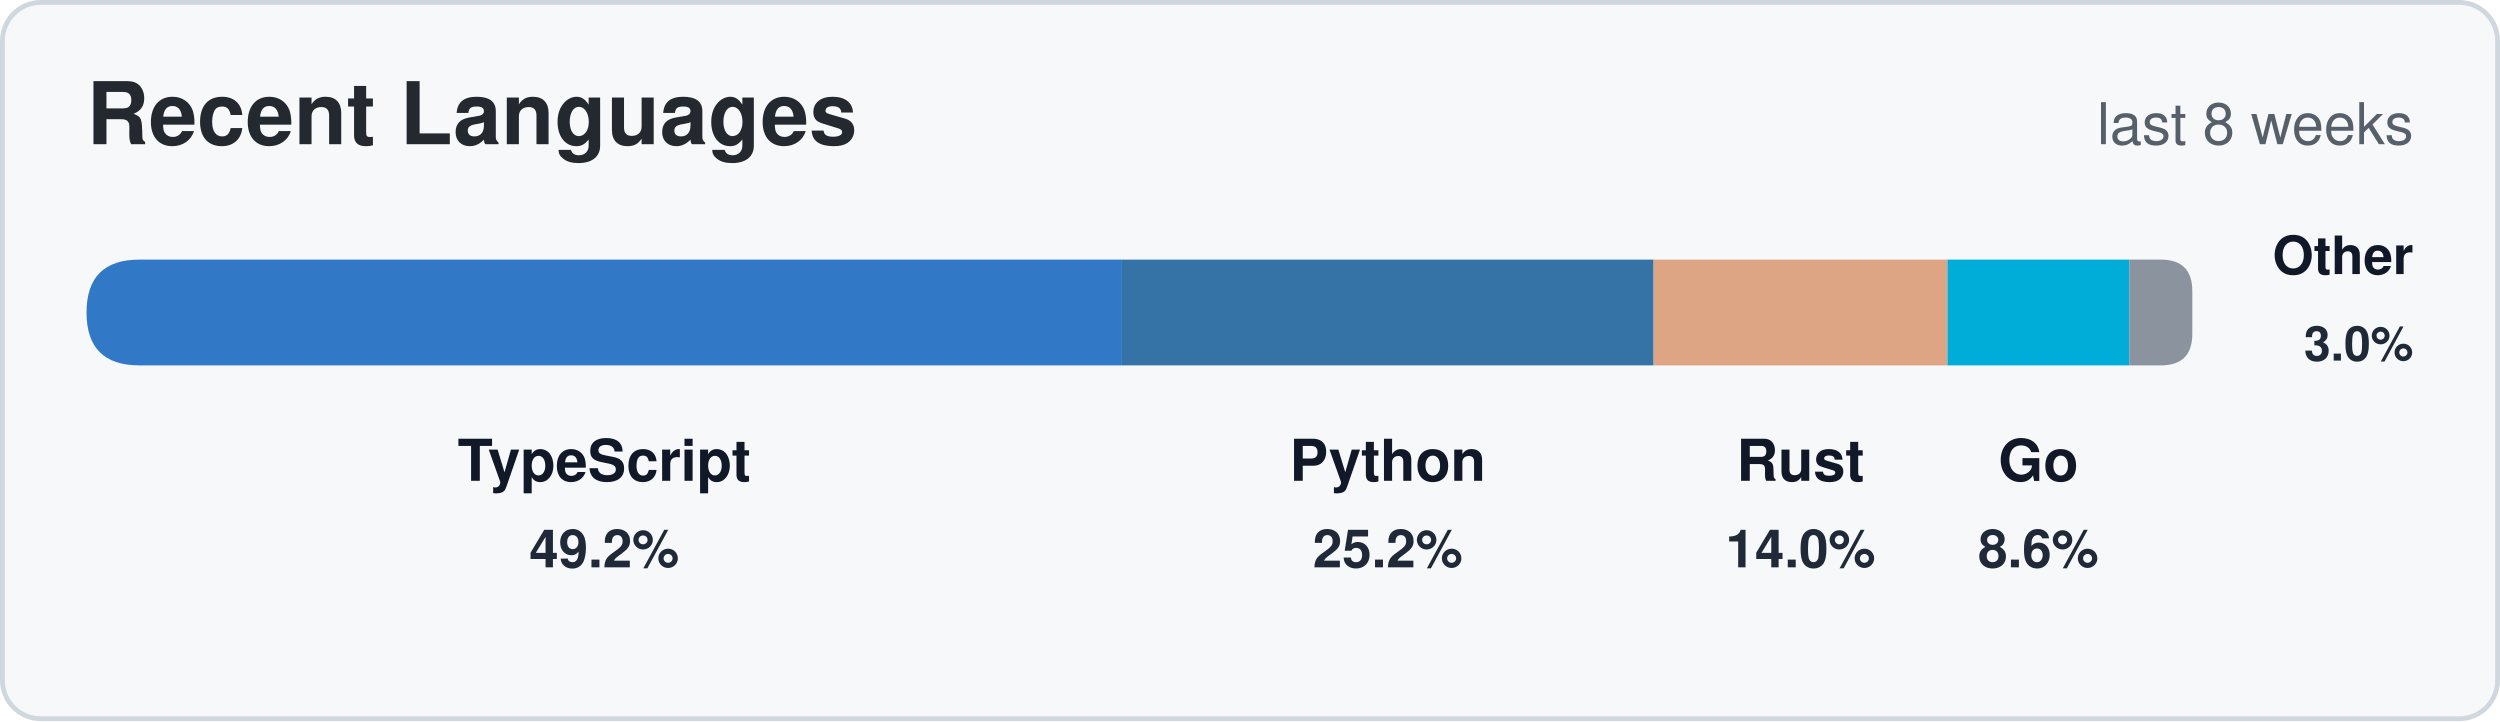
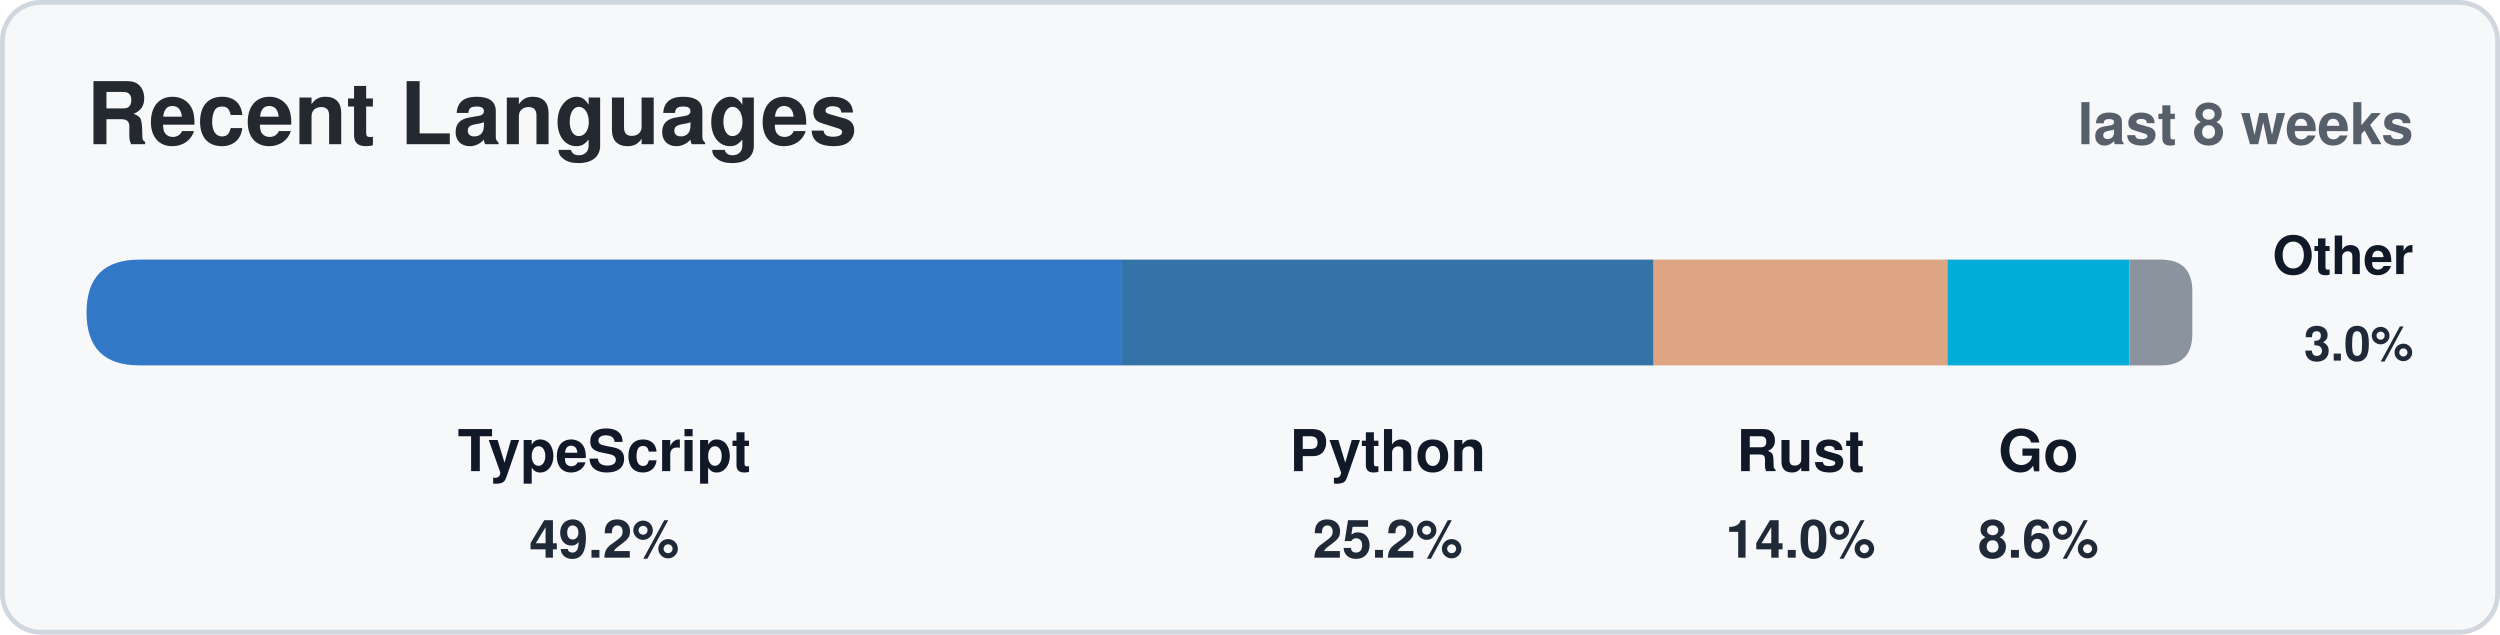
- <svg xmlns="http://www.w3.org/2000/svg" width="520" height="150" viewBox="0 0 520 150" fill="none" role="img" aria-labelledby="title desc">
+ <svg xmlns="http://www.w3.org/2000/svg" width="520" height="132" viewBox="0 0 520 132" fill="none" role="img" aria-labelledby="title desc">
  <style>
    text { font-family: -apple-system, BlinkMacSystemFont, "Segoe UI", Helvetica, Arial, sans-serif; }
    .card-bg { fill: #f6f8fa; stroke: #d0d7de; }
    .title { fill: #24292f; font-size: 18px; font-weight: 600; }
-     .meta { fill: #57606a; font-size: 12px; }
+     .meta { fill: #57606a; font-size: 12px; font-weight: 600; }
    .name { fill: #111827; font-size: 12px; font-weight: 800; }
    .value { fill: #1f2937; font-size: 11px; font-weight: 800; }
    .other-name { fill: #111827; font-size: 11px; font-weight: 800; }
    .other-value { fill: #1f2937; font-size: 10px; font-weight: 800; }
    @media (prefers-color-scheme: dark) {
      .card-bg { fill: #161b22; stroke: #30363d; }
      .title, .name, .other-name { fill: #f0f6fc; }
      .meta, .value, .other-value { fill: #c9d1d9; }
    }
  </style>
-   <rect x="0.5" y="0.5" width="519" height="149" rx="8" class="card-bg" />
+   <rect x="0.5" y="0.5" width="519" height="131" rx="8" class="card-bg" />
  <text x="18" y="30" class="title">Recent Languages</text>
  <text x="502" y="30" text-anchor="end" class="meta">last 8 weeks</text>
  <g>
    <path d="M 29 54 H 233.362 L 233.362 54 V 76 L 233.362 76 H 29 Q 18 76 18 65 V 65 Q 18 54 29 54 Z" fill="#3178c6" />
    <path d="M 233.362 54 H 343.953 L 343.953 54 V 76 L 343.953 76 H 233.362 L 233.362 76 V 54 L 233.362 54 Z" fill="#3572A5" />
    <path d="M 343.953 54 H 405.07 L 405.07 54 V 76 L 405.07 76 H 343.953 L 343.953 76 V 54 L 343.953 54 Z" fill="#dea584" />
    <path d="M 405.07 54 H 442.904 L 442.904 54 V 76 L 442.904 76 H 405.07 L 405.07 76 V 54 L 405.07 54 Z" fill="#00ADD8" />
    <path d="M 442.904 54 H 449.452 Q 456 54 456 60.548 V 69.452 Q 456 76 449.452 76 H 442.904 L 442.904 76 V 54 L 442.904 54 Z" fill="#8b949e" />
  </g>
  <g transform="translate(502 57)">
    <text x="0" y="0" text-anchor="end" class="other-name">Other</text>
    <text x="0" y="18" text-anchor="end" class="other-value">3.0%</text>
  </g>
-   <g transform="translate(125.68 100)">
+   <g transform="translate(125.68 98)">
    <text x="0" y="0" text-anchor="middle" class="name">TypeScript</text>
    <text x="0" y="18" text-anchor="middle" class="value">49.2%</text>
  </g>
-   <g transform="translate(288.66 100)">
+   <g transform="translate(288.66 98)">
    <text x="0" y="0" text-anchor="middle" class="name">Python</text>
    <text x="0" y="18" text-anchor="middle" class="value">25.2%</text>
  </g>
-   <g transform="translate(374.51 100)">
+   <g transform="translate(374.51 98)">
    <text x="0" y="0" text-anchor="middle" class="name">Rust</text>
    <text x="0" y="18" text-anchor="middle" class="value">14.0%</text>
  </g>
-   <g transform="translate(423.99 100)">
+   <g transform="translate(423.99 98)">
    <text x="0" y="0" text-anchor="middle" class="name">Go</text>
    <text x="0" y="18" text-anchor="middle" class="value">8.6%</text>
  </g>
</svg>
